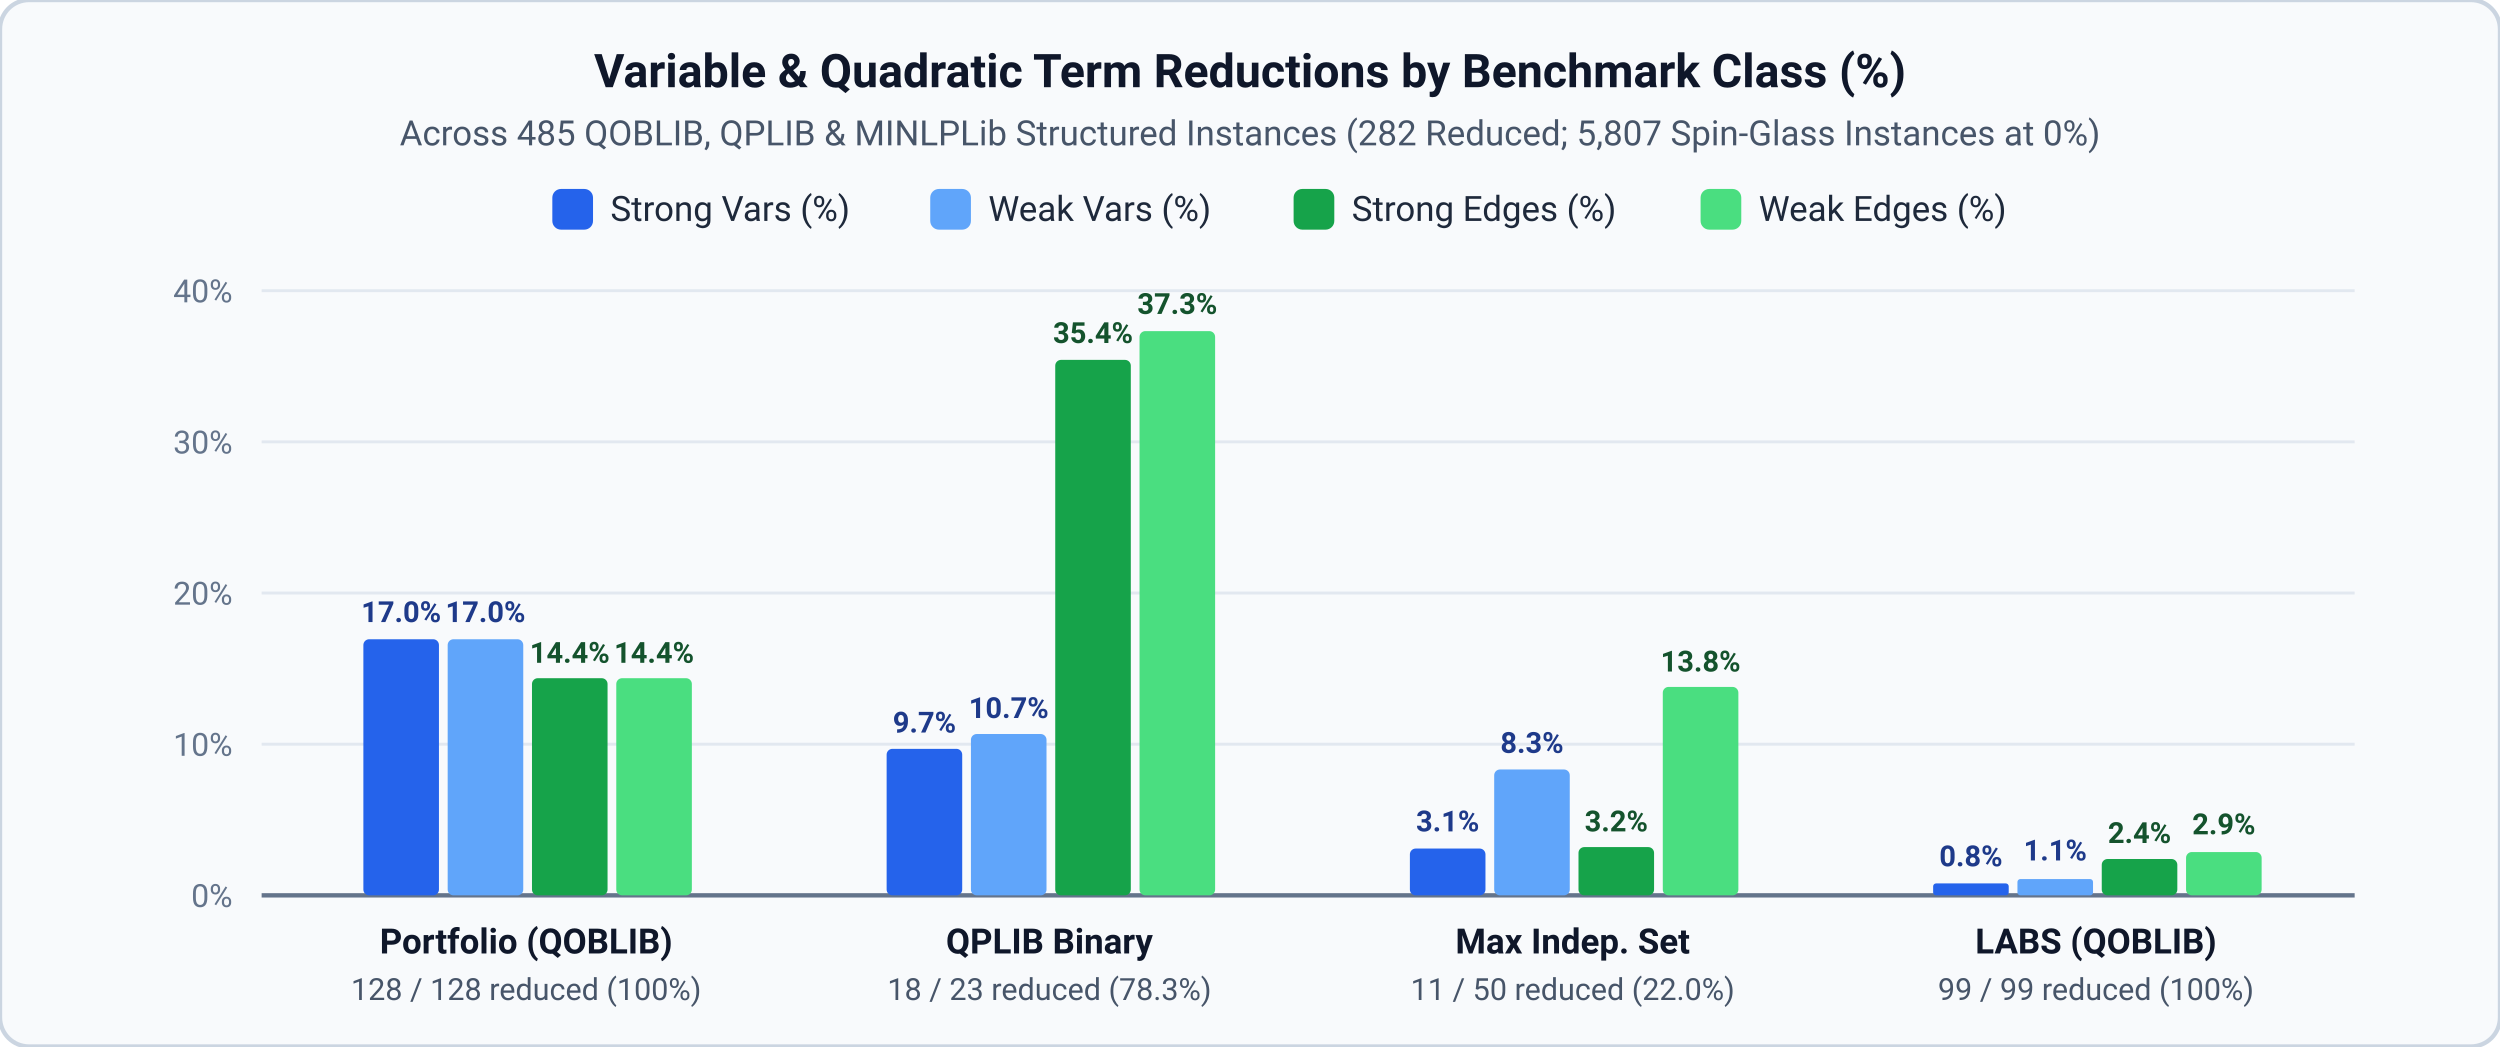
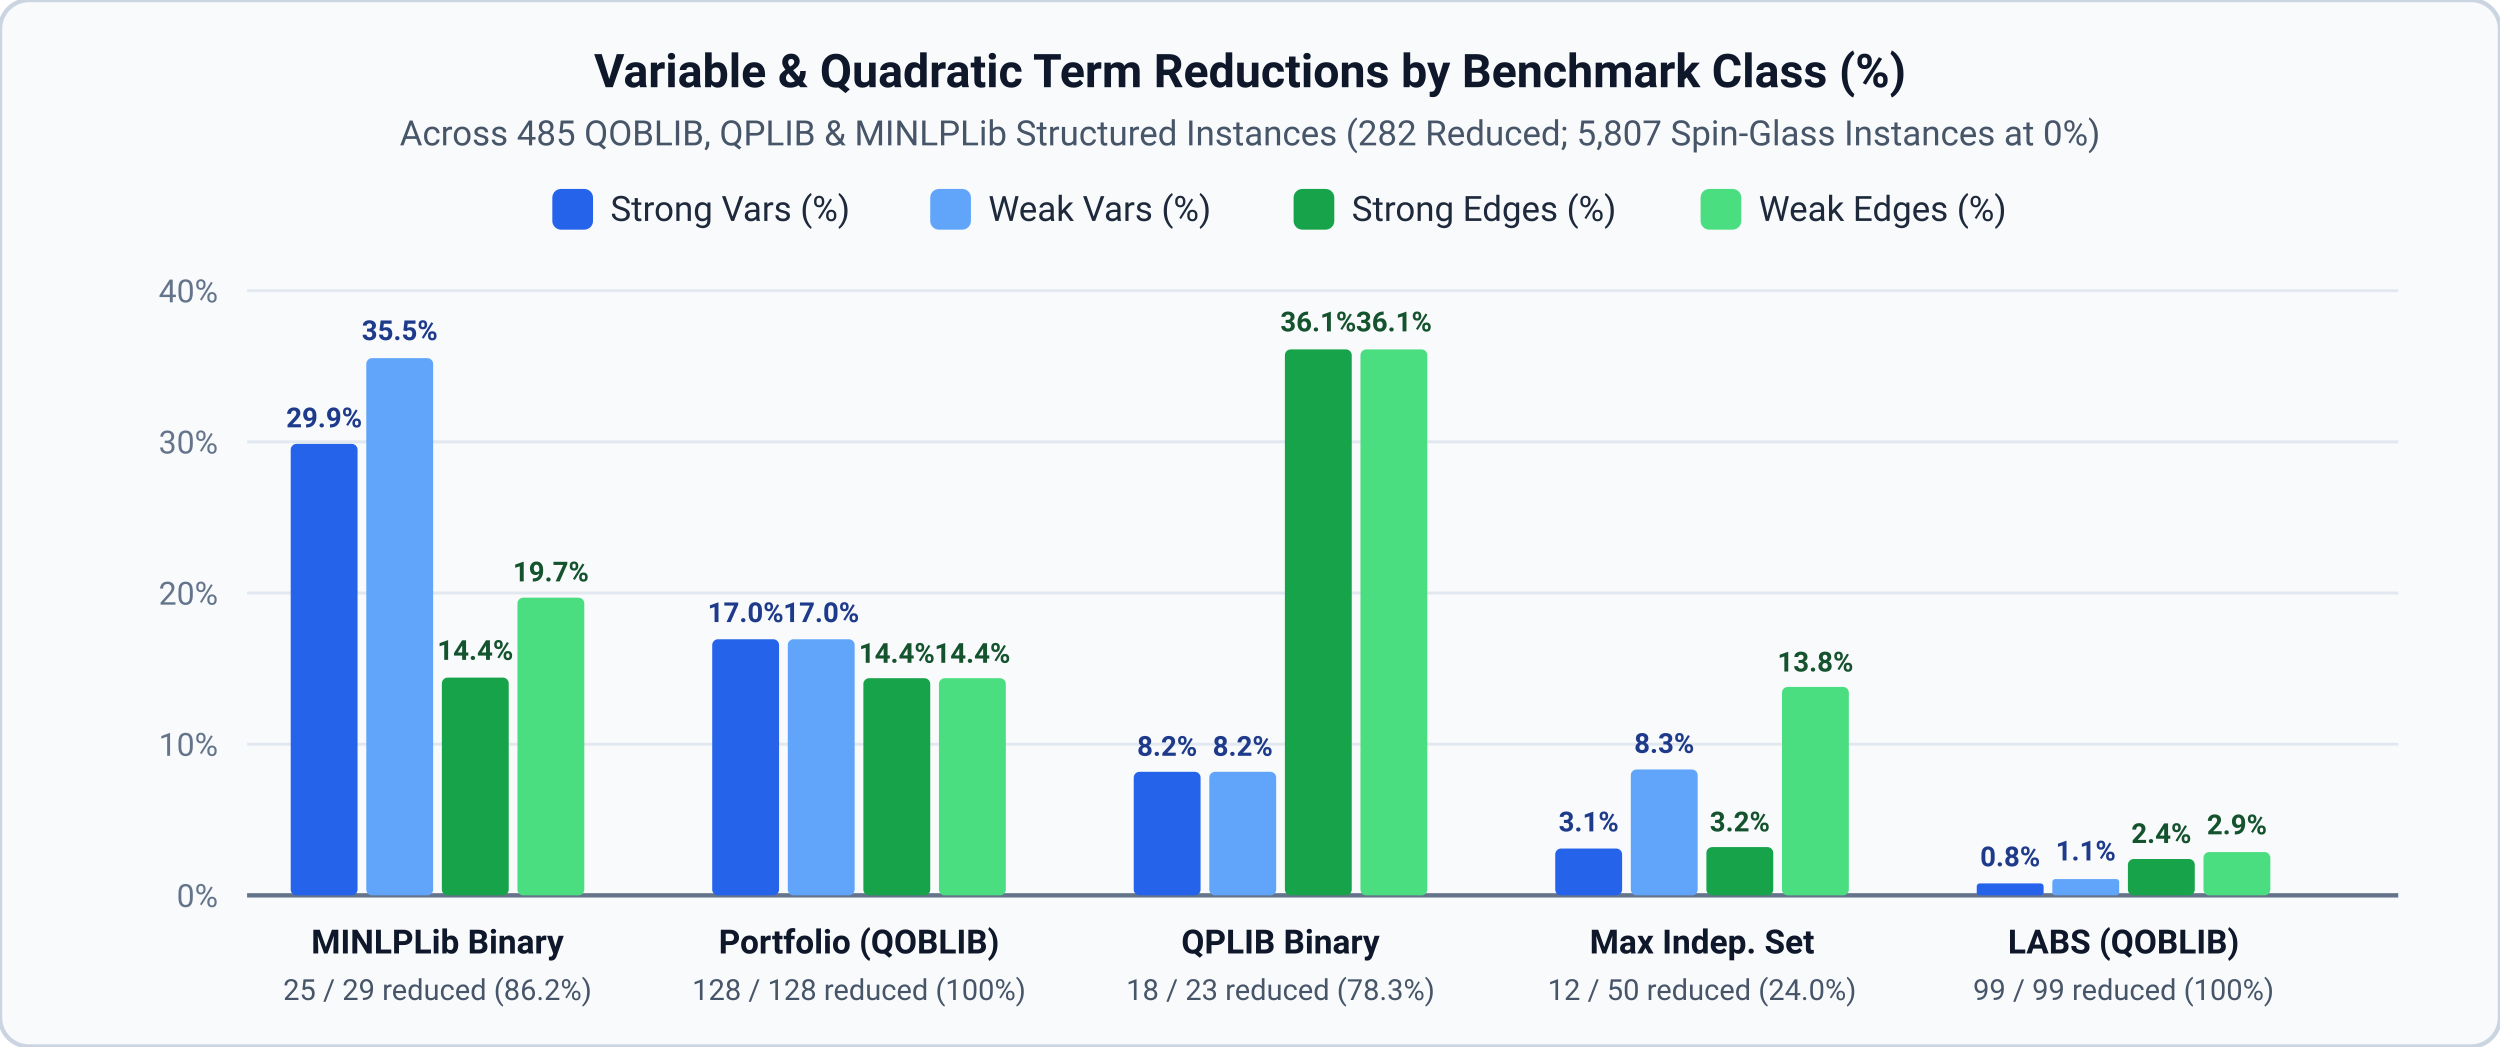
<svg xmlns="http://www.w3.org/2000/svg" viewBox="0 0 860 360" width="100%" height="auto" font-family="system-ui, -apple-system, Segoe UI, Roboto, sans-serif">
  <rect width="860" height="360" rx="10" fill="#f8fafc" stroke="#cbd5e1" stroke-width="1.5" />
  <text x="430" y="30" text-anchor="middle" font-size="16" font-weight="700" fill="#0f172a">Variable &amp; Quadratic Term Reductions by Benchmark Class (%)</text>
  <text x="430" y="50" text-anchor="middle" font-size="12" fill="#475569">Across 485 QOBLIB, QPLIB &amp; MINLPLib Structured Instances (282 Reduced; 5,807 Spin-Glass Instances at 0%)</text>
  <rect x="190" y="65" width="14" height="14" rx="3" fill="#2563eb" />
  <text x="210" y="76" font-size="12" fill="#1e293b">Strong Vars (%)</text>
  <rect x="320" y="65" width="14" height="14" rx="3" fill="#60a5fa" />
  <text x="340" y="76" font-size="12" fill="#1e293b">Weak Vars (%)</text>
  <rect x="445" y="65" width="14" height="14" rx="3" fill="#16a34a" />
  <text x="465" y="76" font-size="12" fill="#1e293b">Strong Edges (%)</text>
  <rect x="585" y="65" width="14" height="14" rx="3" fill="#4ade80" />
  <text x="605" y="76" font-size="12" fill="#1e293b">Weak Edges (%)</text>
-   <line x1="90" y1="100" x2="810" y2="100" stroke="#e2e8f0" stroke-width="1" />
-   <text x="80" y="104" text-anchor="end" font-size="11" fill="#64748b">40%</text>
-   <line x1="90" y1="152" x2="810" y2="152" stroke="#e2e8f0" stroke-width="1" />
-   <text x="80" y="156" text-anchor="end" font-size="11" fill="#64748b">30%</text>
-   <line x1="90" y1="204" x2="810" y2="204" stroke="#e2e8f0" stroke-width="1" />
-   <text x="80" y="208" text-anchor="end" font-size="11" fill="#64748b">20%</text>
-   <line x1="90" y1="256" x2="810" y2="256" stroke="#e2e8f0" stroke-width="1" />
-   <text x="80" y="260" text-anchor="end" font-size="11" fill="#64748b">10%</text>
-   <line x1="90" y1="308" x2="810" y2="308" stroke="#64748b" stroke-width="1.5" />
-   <text x="80" y="312" text-anchor="end" font-size="11" fill="#64748b">0%</text>
-   <g transform="translate(125,0)">
-     <rect x="0" y="219.9" width="26" height="88.1" fill="#2563eb" rx="2" />
-     <text x="13" y="214" text-anchor="middle" font-size="10" font-weight="600" fill="#1e3a8a">17.0%</text>
-     <rect x="29" y="219.9" width="26" height="88.1" fill="#60a5fa" rx="2" />
-     <text x="42" y="214" text-anchor="middle" font-size="10" font-weight="600" fill="#1e3a8a">17.0%</text>
-     <rect x="58" y="233.3" width="26" height="74.7" fill="#16a34a" rx="2" />
-     <text x="71" y="228" text-anchor="middle" font-size="10" font-weight="600" fill="#14532d">14.4%</text>
-     <rect x="87" y="233.3" width="26" height="74.7" fill="#4ade80" rx="2" />
-     <text x="100" y="228" text-anchor="middle" font-size="10" font-weight="600" fill="#14532d">14.4%</text>
-     <text x="56" y="328" text-anchor="middle" font-size="12" font-weight="600" fill="#0f172a">Portfolio (QOBLIB)</text>
-     <text x="56" y="344" text-anchor="middle" font-size="10.5" fill="#475569">128 / 128 reduced (100%)</text>
+   <line x1="85" y1="100" x2="825" y2="100" stroke="#e2e8f0" stroke-width="1" />
+   <text x="75" y="104" text-anchor="end" font-size="11" fill="#64748b">40%</text>
+   <line x1="85" y1="152" x2="825" y2="152" stroke="#e2e8f0" stroke-width="1" />
+   <text x="75" y="156" text-anchor="end" font-size="11" fill="#64748b">30%</text>
+   <line x1="85" y1="204" x2="825" y2="204" stroke="#e2e8f0" stroke-width="1" />
+   <text x="75" y="208" text-anchor="end" font-size="11" fill="#64748b">20%</text>
+   <line x1="85" y1="256" x2="825" y2="256" stroke="#e2e8f0" stroke-width="1" />
+   <text x="75" y="260" text-anchor="end" font-size="11" fill="#64748b">10%</text>
+   <line x1="85" y1="308" x2="825" y2="308" stroke="#64748b" stroke-width="1.5" />
+   <text x="75" y="312" text-anchor="end" font-size="11" fill="#64748b">0%</text>
+   <g transform="translate(100,0)">
+     <rect x="0" y="152.7" width="23" height="155.3" fill="#2563eb" rx="2" />
+     <text x="11.5" y="147" text-anchor="middle" font-size="9.5" font-weight="600" fill="#1e3a8a">29.9%</text>
+     <rect x="26" y="123.2" width="23" height="184.8" fill="#60a5fa" rx="2" />
+     <text x="37.5" y="117" text-anchor="middle" font-size="9.5" font-weight="600" fill="#1e3a8a">35.5%</text>
+     <rect x="52" y="233.1" width="23" height="74.9" fill="#16a34a" rx="2" />
+     <text x="63.5" y="227" text-anchor="middle" font-size="9.5" font-weight="600" fill="#14532d">14.4%</text>
+     <rect x="78" y="205.6" width="23" height="102.4" fill="#4ade80" rx="2" />
+     <text x="89.5" y="200" text-anchor="middle" font-size="9.5" font-weight="600" fill="#14532d">19.7%</text>
+     <text x="50.5" y="328" text-anchor="middle" font-size="11.5" font-weight="600" fill="#0f172a">MINLPLib Binary</text>
+     <text x="50.5" y="344" text-anchor="middle" font-size="10" fill="#475569">25 / 29 reduced (86.2%)</text>
  </g>
-   <g transform="translate(305,0)">
-     <rect x="0" y="257.6" width="26" height="50.4" fill="#2563eb" rx="2" />
-     <text x="13" y="252" text-anchor="middle" font-size="10" font-weight="600" fill="#1e3a8a">9.7%</text>
-     <rect x="29" y="252.5" width="26" height="55.5" fill="#60a5fa" rx="2" />
-     <text x="42" y="247" text-anchor="middle" font-size="10" font-weight="600" fill="#1e3a8a">10.7%</text>
-     <rect x="58" y="123.8" width="26" height="184.2" fill="#16a34a" rx="2" />
-     <text x="71" y="118" text-anchor="middle" font-size="10" font-weight="600" fill="#14532d">35.4%</text>
-     <rect x="87" y="113.9" width="26" height="194.1" fill="#4ade80" rx="2" />
-     <text x="100" y="108" text-anchor="middle" font-size="10" font-weight="600" fill="#14532d">37.3%</text>
-     <text x="56" y="328" text-anchor="middle" font-size="12" font-weight="600" fill="#0f172a">QPLIB Binary</text>
-     <text x="56" y="344" text-anchor="middle" font-size="10.5" fill="#475569">18 / 23 reduced (78.3%)</text>
+   <g transform="translate(245,0)">
+     <rect x="0" y="219.9" width="23" height="88.1" fill="#2563eb" rx="2" />
+     <text x="11.5" y="214" text-anchor="middle" font-size="9.5" font-weight="600" fill="#1e3a8a">17.0%</text>
+     <rect x="26" y="219.9" width="23" height="88.1" fill="#60a5fa" rx="2" />
+     <text x="37.5" y="214" text-anchor="middle" font-size="9.5" font-weight="600" fill="#1e3a8a">17.0%</text>
+     <rect x="52" y="233.3" width="23" height="74.7" fill="#16a34a" rx="2" />
+     <text x="63.5" y="228" text-anchor="middle" font-size="9.5" font-weight="600" fill="#14532d">14.4%</text>
+     <rect x="78" y="233.3" width="23" height="74.7" fill="#4ade80" rx="2" />
+     <text x="89.5" y="228" text-anchor="middle" font-size="9.5" font-weight="600" fill="#14532d">14.4%</text>
+     <text x="50.5" y="328" text-anchor="middle" font-size="11.5" font-weight="600" fill="#0f172a">Portfolio (QOBLIB)</text>
+     <text x="50.5" y="344" text-anchor="middle" font-size="10" fill="#475569">128 / 128 reduced (100%)</text>
  </g>
-   <g transform="translate(485,0)">
-     <rect x="0" y="291.9" width="26" height="16.1" fill="#2563eb" rx="2" />
-     <text x="13" y="286" text-anchor="middle" font-size="10" font-weight="600" fill="#1e3a8a">3.1%</text>
-     <rect x="29" y="264.7" width="26" height="43.3" fill="#60a5fa" rx="2" />
-     <text x="42" y="259" text-anchor="middle" font-size="10" font-weight="600" fill="#1e3a8a">8.3%</text>
-     <rect x="58" y="291.4" width="26" height="16.6" fill="#16a34a" rx="2" />
-     <text x="71" y="286" text-anchor="middle" font-size="10" font-weight="600" fill="#14532d">3.2%</text>
-     <rect x="87" y="236.3" width="26" height="71.7" fill="#4ade80" rx="2" />
-     <text x="100" y="231" text-anchor="middle" font-size="10" font-weight="600" fill="#14532d">13.8%</text>
-     <text x="56" y="328" text-anchor="middle" font-size="12" font-weight="600" fill="#0f172a">Max Indep. Set</text>
-     <text x="56" y="344" text-anchor="middle" font-size="10.5" fill="#475569">11 / 50 reduced (22.0%)</text>
+   <g transform="translate(390,0)">
+     <rect x="0" y="265.5" width="23" height="42.5" fill="#2563eb" rx="2" />
+     <text x="11.5" y="260" text-anchor="middle" font-size="9.5" font-weight="600" fill="#1e3a8a">8.2%</text>
+     <rect x="26" y="265.5" width="23" height="42.5" fill="#60a5fa" rx="2" />
+     <text x="37.5" y="260" text-anchor="middle" font-size="9.5" font-weight="600" fill="#1e3a8a">8.2%</text>
+     <rect x="52" y="120.2" width="23" height="187.8" fill="#16a34a" rx="2" />
+     <text x="63.5" y="114" text-anchor="middle" font-size="9.5" font-weight="600" fill="#14532d">36.1%</text>
+     <rect x="78" y="120.2" width="23" height="187.8" fill="#4ade80" rx="2" />
+     <text x="89.5" y="114" text-anchor="middle" font-size="9.5" font-weight="600" fill="#14532d">36.1%</text>
+     <text x="50.5" y="328" text-anchor="middle" font-size="11.5" font-weight="600" fill="#0f172a">QPLIB Binary</text>
+     <text x="50.5" y="344" text-anchor="middle" font-size="10" fill="#475569">18 / 23 reduced (78.3%)</text>
  </g>
-   <g transform="translate(665,0)">
-     <rect x="0" y="303.9" width="26" height="4.1" fill="#2563eb" rx="1" />
-     <text x="13" y="298" text-anchor="middle" font-size="10" font-weight="600" fill="#1e3a8a">0.8%</text>
-     <rect x="29" y="302.4" width="26" height="5.6" fill="#60a5fa" rx="1" />
-     <text x="42" y="296" text-anchor="middle" font-size="10" font-weight="600" fill="#1e3a8a">1.1%</text>
-     <rect x="58" y="295.5" width="26" height="12.5" fill="#16a34a" rx="2" />
-     <text x="71" y="290" text-anchor="middle" font-size="10" font-weight="600" fill="#14532d">2.4%</text>
-     <rect x="87" y="293.1" width="26" height="14.9" fill="#4ade80" rx="2" />
-     <text x="100" y="287" text-anchor="middle" font-size="10" font-weight="600" fill="#14532d">2.9%</text>
-     <text x="56" y="328" text-anchor="middle" font-size="12" font-weight="600" fill="#0f172a">LABS (QOBLIB)</text>
-     <text x="56" y="344" text-anchor="middle" font-size="10.5" fill="#475569">99 / 99 reduced (100%)</text>
+   <g transform="translate(535,0)">
+     <rect x="0" y="291.9" width="23" height="16.1" fill="#2563eb" rx="2" />
+     <text x="11.5" y="286" text-anchor="middle" font-size="9.5" font-weight="600" fill="#1e3a8a">3.1%</text>
+     <rect x="26" y="264.7" width="23" height="43.3" fill="#60a5fa" rx="2" />
+     <text x="37.5" y="259" text-anchor="middle" font-size="9.5" font-weight="600" fill="#1e3a8a">8.3%</text>
+     <rect x="52" y="291.4" width="23" height="16.6" fill="#16a34a" rx="2" />
+     <text x="63.5" y="286" text-anchor="middle" font-size="9.5" font-weight="600" fill="#14532d">3.2%</text>
+     <rect x="78" y="236.3" width="23" height="71.7" fill="#4ade80" rx="2" />
+     <text x="89.5" y="231" text-anchor="middle" font-size="9.5" font-weight="600" fill="#14532d">13.8%</text>
+     <text x="50.5" y="328" text-anchor="middle" font-size="11.5" font-weight="600" fill="#0f172a">Max Indep. Set</text>
+     <text x="50.5" y="344" text-anchor="middle" font-size="10" fill="#475569">12 / 50 reduced (24.0%)</text>
+   </g>
+   <g transform="translate(680,0)">
+     <rect x="0" y="303.9" width="23" height="4.1" fill="#2563eb" rx="1" />
+     <text x="11.5" y="298" text-anchor="middle" font-size="9.5" font-weight="600" fill="#1e3a8a">0.8%</text>
+     <rect x="26" y="302.4" width="23" height="5.6" fill="#60a5fa" rx="1" />
+     <text x="37.5" y="296" text-anchor="middle" font-size="9.5" font-weight="600" fill="#1e3a8a">1.1%</text>
+     <rect x="52" y="295.5" width="23" height="12.5" fill="#16a34a" rx="2" />
+     <text x="63.5" y="290" text-anchor="middle" font-size="9.5" font-weight="600" fill="#14532d">2.4%</text>
+     <rect x="78" y="293.1" width="23" height="14.9" fill="#4ade80" rx="2" />
+     <text x="89.5" y="287" text-anchor="middle" font-size="9.5" font-weight="600" fill="#14532d">2.9%</text>
+     <text x="50.5" y="328" text-anchor="middle" font-size="11.5" font-weight="600" fill="#0f172a">LABS (QOBLIB)</text>
+     <text x="50.5" y="344" text-anchor="middle" font-size="10" fill="#475569">99 / 99 reduced (100%)</text>
  </g>
</svg>
